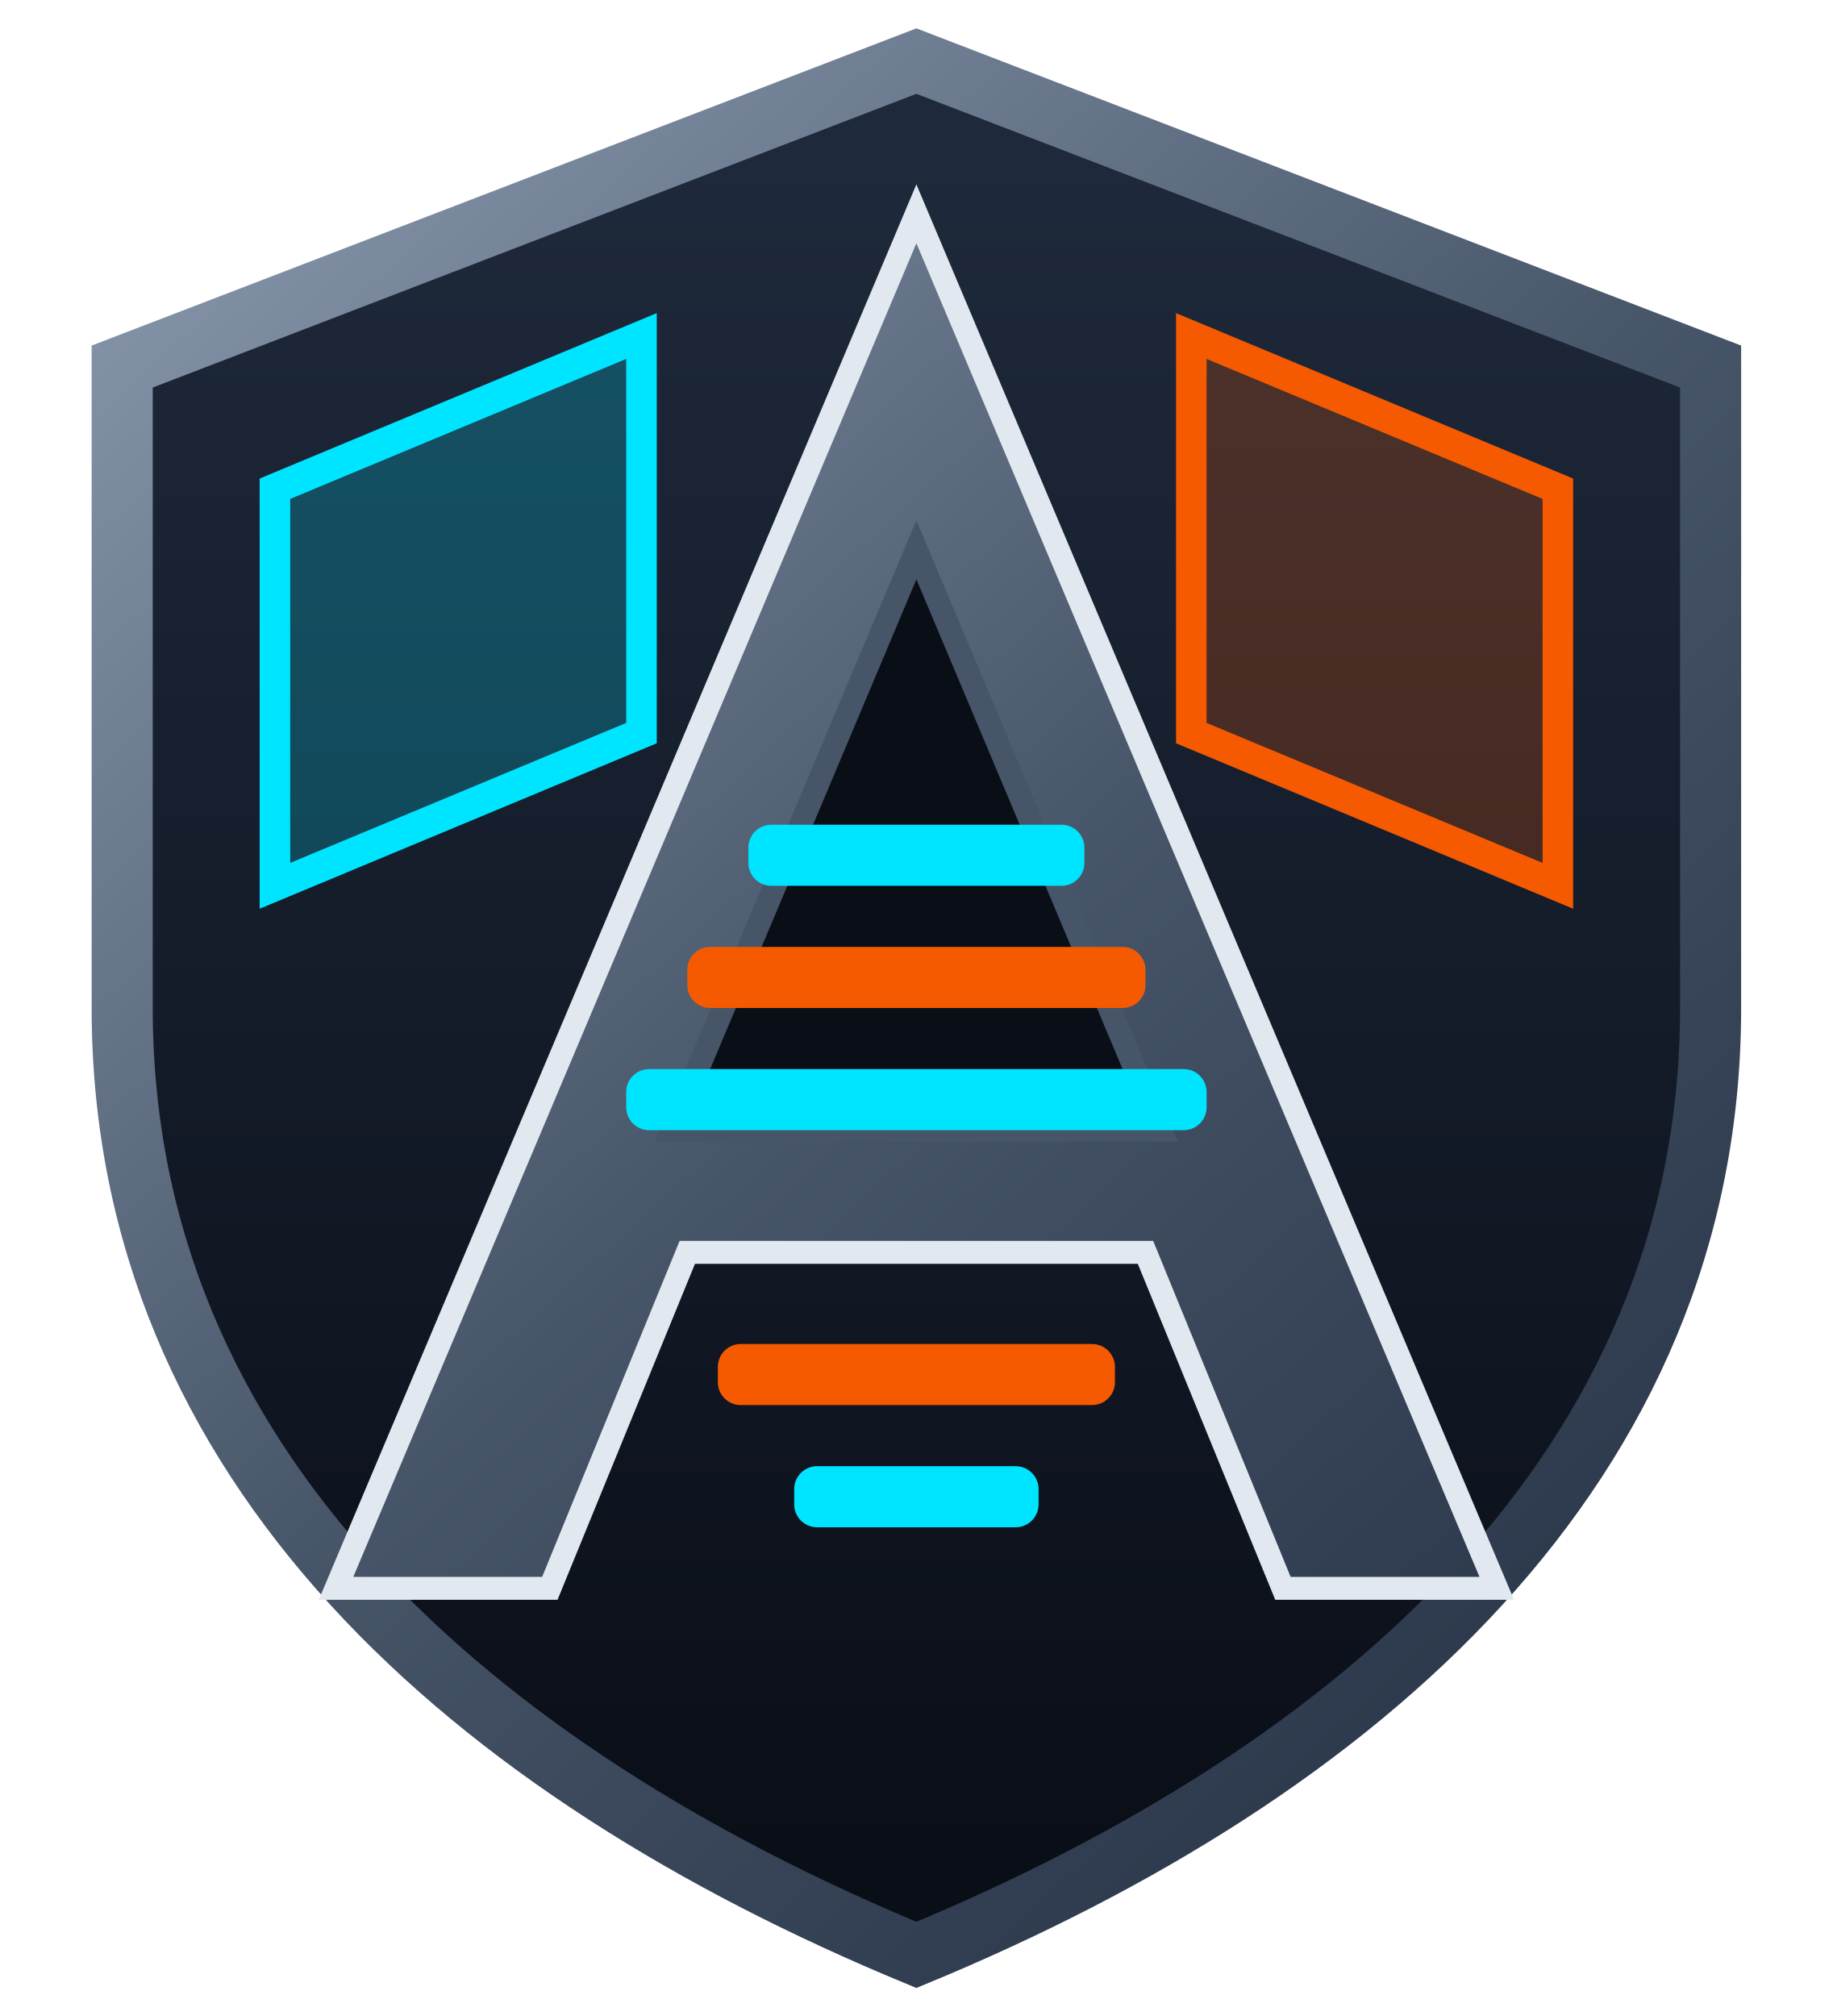
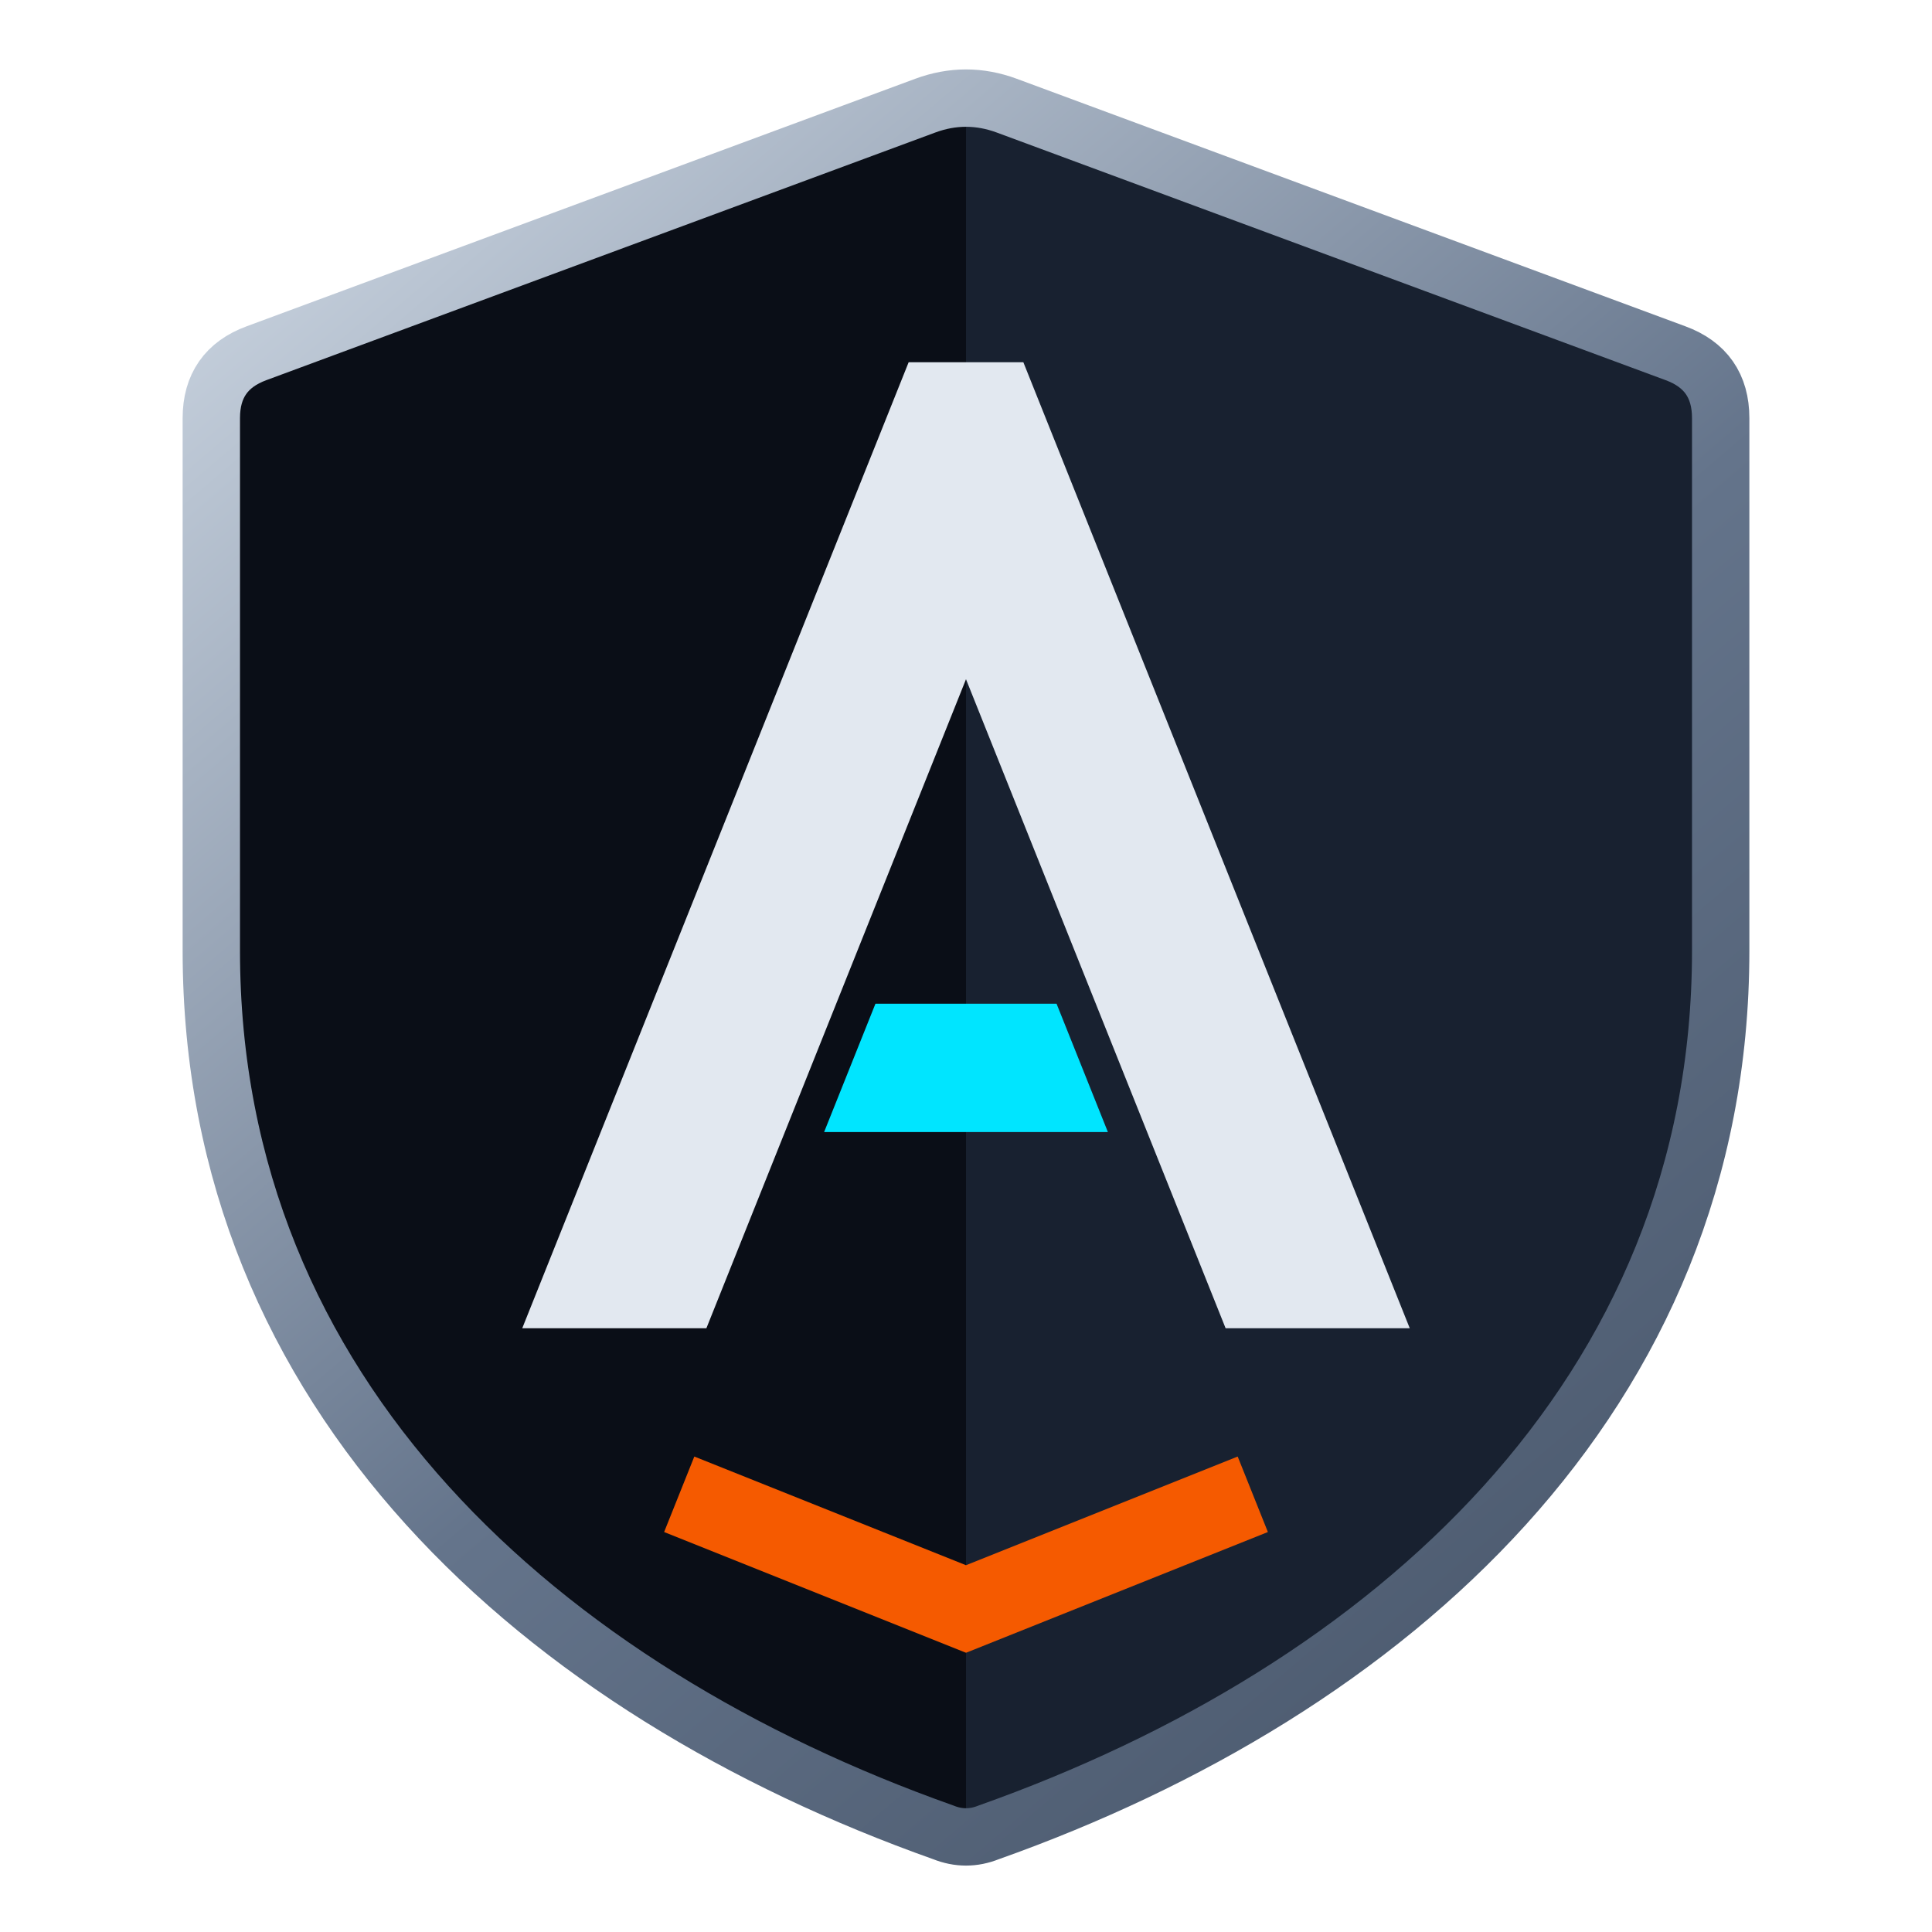
- <svg xmlns="http://www.w3.org/2000/svg" viewBox="0 0 120 132" fill="none">
+ <svg xmlns="http://www.w3.org/2000/svg" viewBox="0 0 128 128" fill="none">
  <defs>
-     <linearGradient id="steel" x1="0" y1="0" x2="120" y2="132" gradientUnits="userSpaceOnUse">
-       <stop offset="0%" stop-color="#94A3B8" />
-       <stop offset="50%" stop-color="#475569" />
-       <stop offset="100%" stop-color="#1E293B" />
-     </linearGradient>
-     <linearGradient id="darkPlate" x1="60" y1="10" x2="60" y2="122" gradientUnits="userSpaceOnUse">
-       <stop offset="0%" stop-color="#1E293B" />
-       <stop offset="100%" stop-color="#0A0E17" />
+     <clipPath id="ark-shield-clip">
+       <path d="M61.3 7Q64 6 66.7 7L111 23.4Q114 24.5 114 27.7V63C114 92.5 92 112 65.5 121.4Q64 122 62.5 121.4C36 112 14 92.5 14 63V27.7Q14 24.5 17 23.4Z" />
+     </clipPath>
+     <linearGradient id="ark-rim" x1="18" y1="10" x2="110" y2="118" gradientUnits="userSpaceOnUse">
+       <stop offset="0%" stop-color="#CBD5E1" />
+       <stop offset="55%" stop-color="#64748B" />
+       <stop offset="100%" stop-color="#475569" />
    </linearGradient>
  </defs>
-   <path d="M60 4L112 24V66C112 96 89 116 60 128C31 116 8 96 8 66V24L60 4Z" fill="url(#darkPlate)" stroke="url(#steel)" stroke-width="4" />
-   <path d="M18 32L42 22V48L18 58V32Z" fill="#00E5FF" fill-opacity="0.22" stroke="#00E5FF" stroke-width="2" />
-   <path d="M102 32L78 22V48L102 58V32Z" fill="#F55A00" fill-opacity="0.22" stroke="#F55A00" stroke-width="2" />
-   <path d="M60 14L22 104H36L45 82H75L84 104H98L60 14Z" fill="url(#steel)" stroke="#E2E8F0" stroke-width="1.5" />
-   <path d="M60 36L44 74H76L60 36Z" fill="#0A0E17" stroke="#475569" stroke-width="1.5" />
-   <rect x="49" y="54" width="22" height="4" rx="1.5" fill="#00E5FF" />
-   <rect x="45" y="62" width="30" height="4" rx="1.5" fill="#F55A00" />
-   <rect x="41" y="70" width="38" height="4" rx="1.5" fill="#00E5FF" />
-   <rect x="47" y="88" width="26" height="4" rx="1.5" fill="#F55A00" />
-   <rect x="52" y="96" width="16" height="4" rx="1.5" fill="#00E5FF" />
+   <g clip-path="url(#ark-shield-clip)">
+     <rect x="12" y="4" width="104" height="120" fill="#0A0E17" />
+     <path d="M64 4H116V124H64V4Z" fill="#1E293B" fill-opacity="0.72" />
+   </g>
+   <path d="M61.3 7Q64 6 66.7 7L111 23.4Q114 24.5 114 27.7V63C114 92.5 92 112 65.5 121.4Q64 122 62.5 121.4C36 112 14 92.5 14 63V27.7Q14 24.5 17 23.4Z" stroke="url(#ark-rim)" stroke-width="3.8" />
+   <path d="M60.2 24H67.8L93.4 88H81.2L64 45L46.8 88H34.6L60.2 24Z" fill="#E2E8F0" />
+   <path d="M58 66.5H70L73.4 75H54.6L58 66.5Z" fill="#00E5FF" />
+   <path d="M46 96.5L64 103.7L82 96.5L84 101.5L64 109.5L44 101.5Z" fill="#F55A00" />
</svg>
